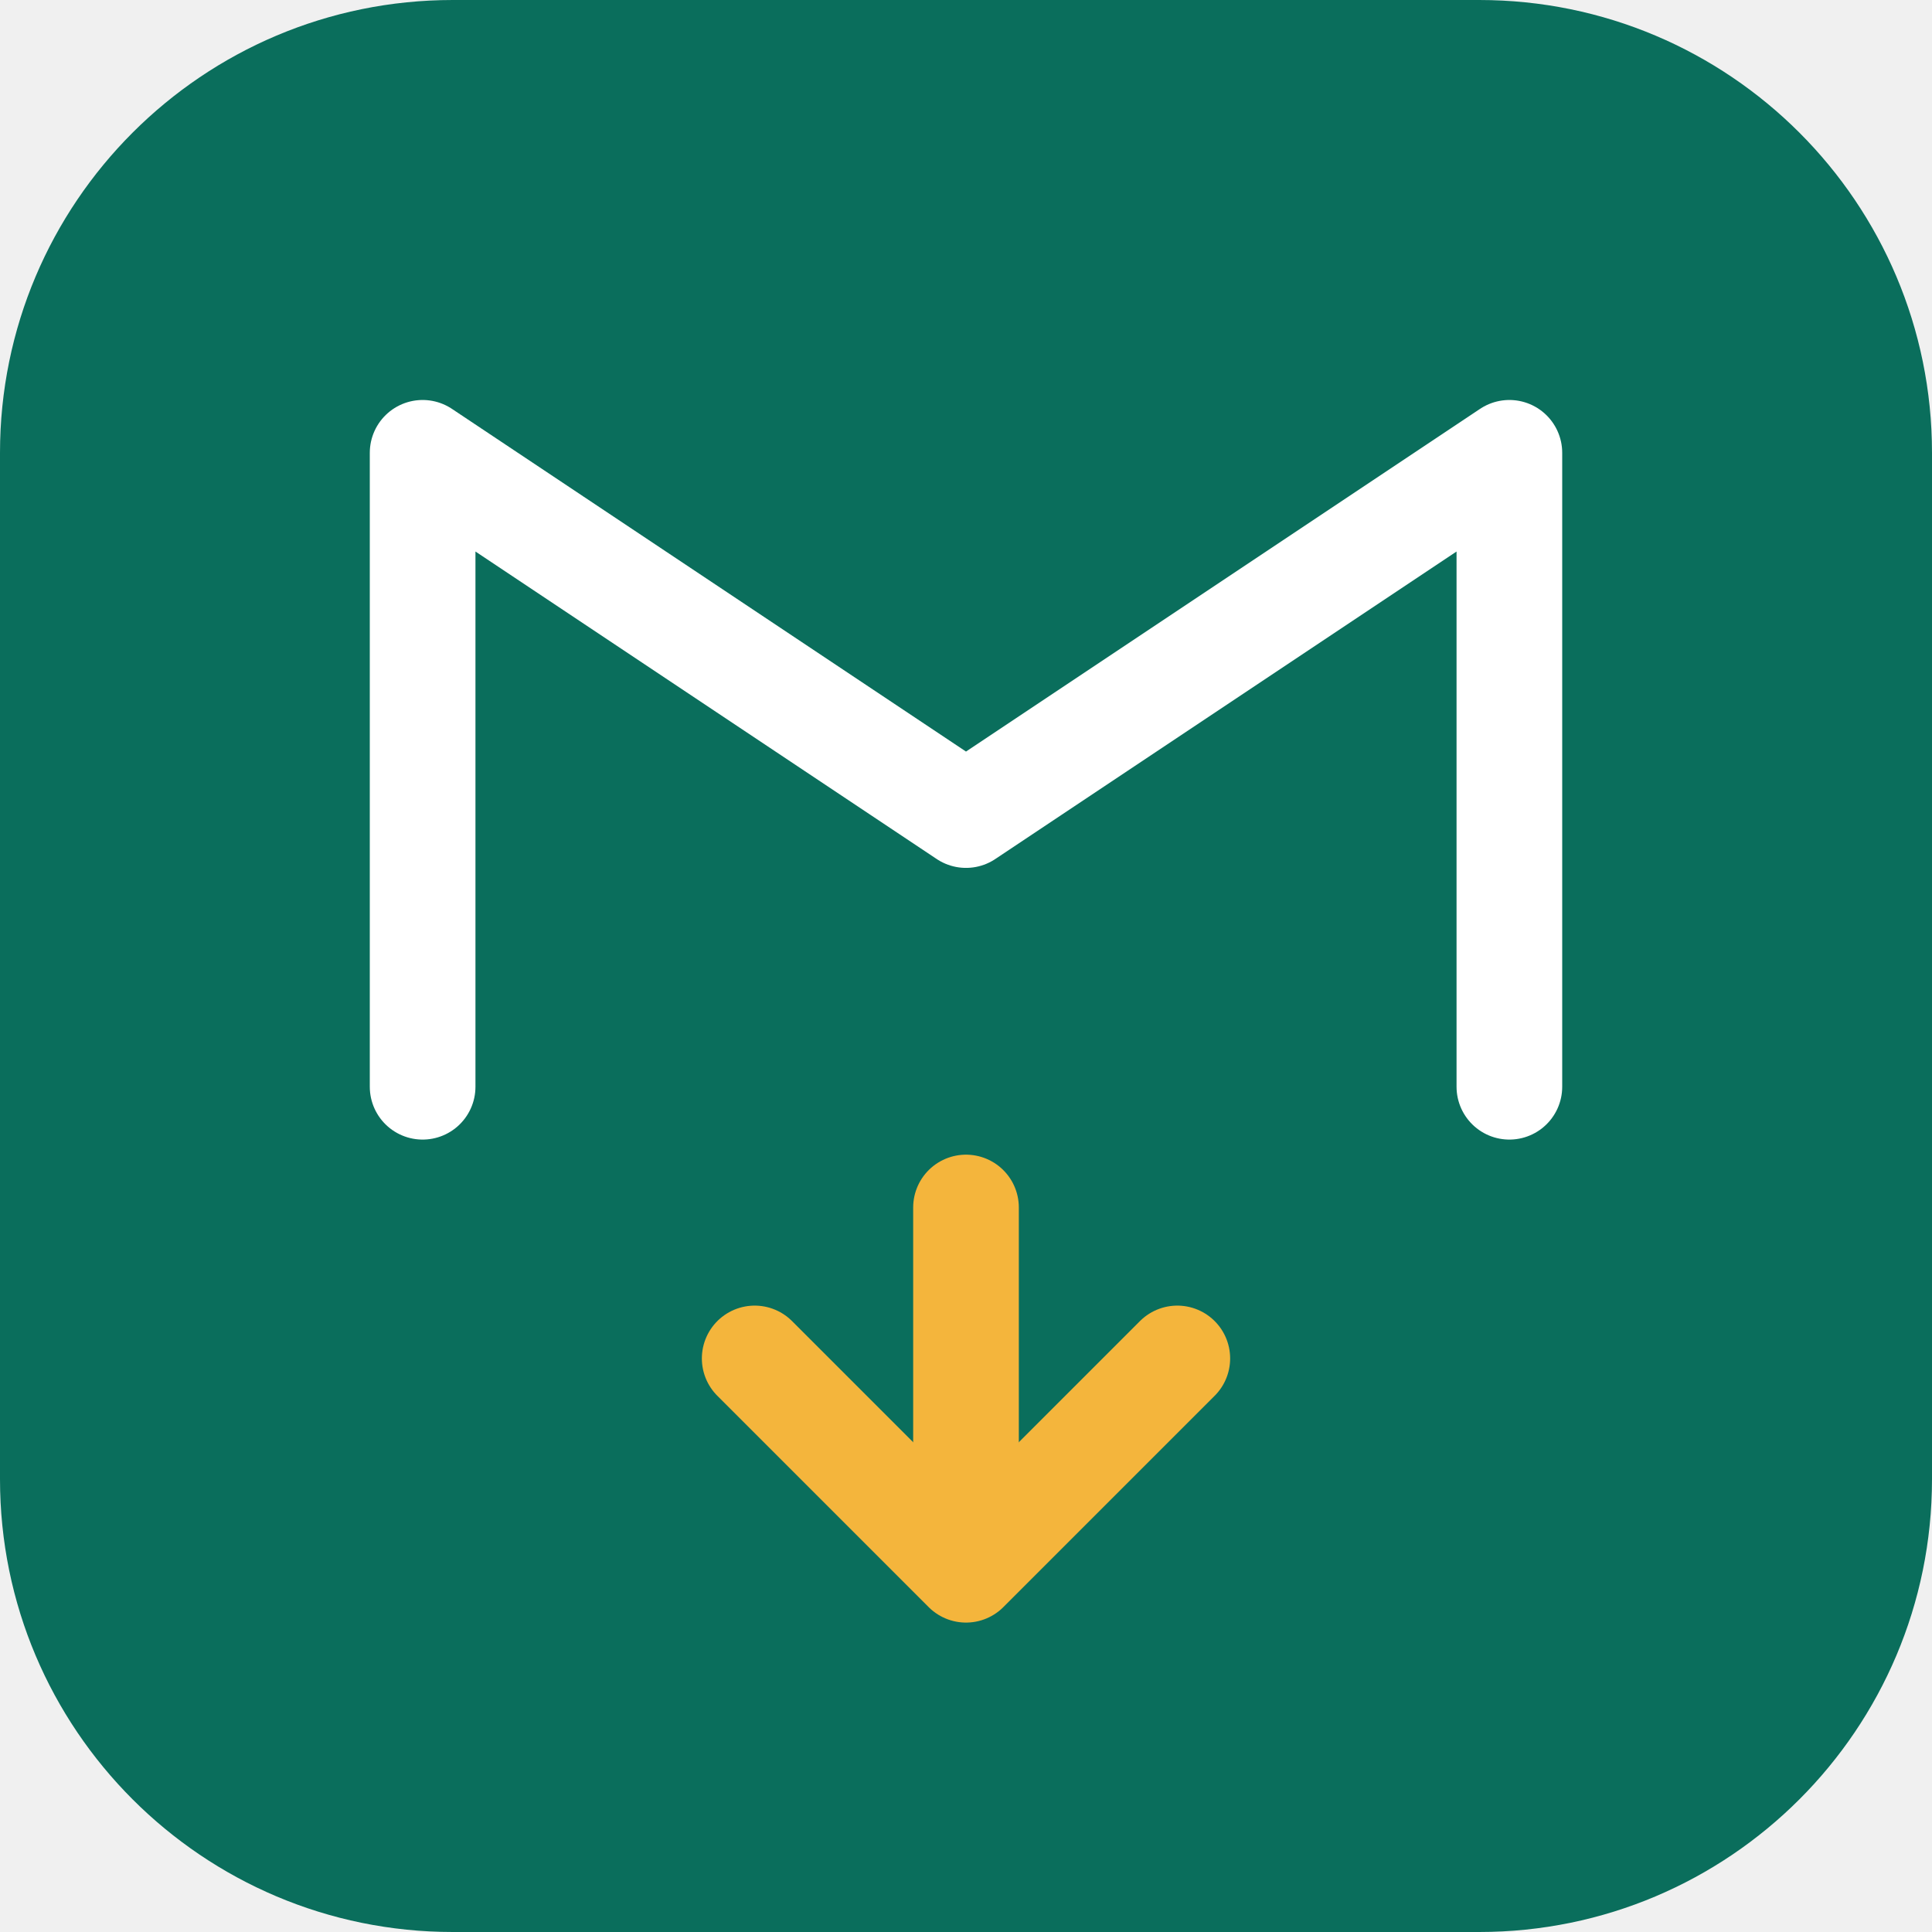
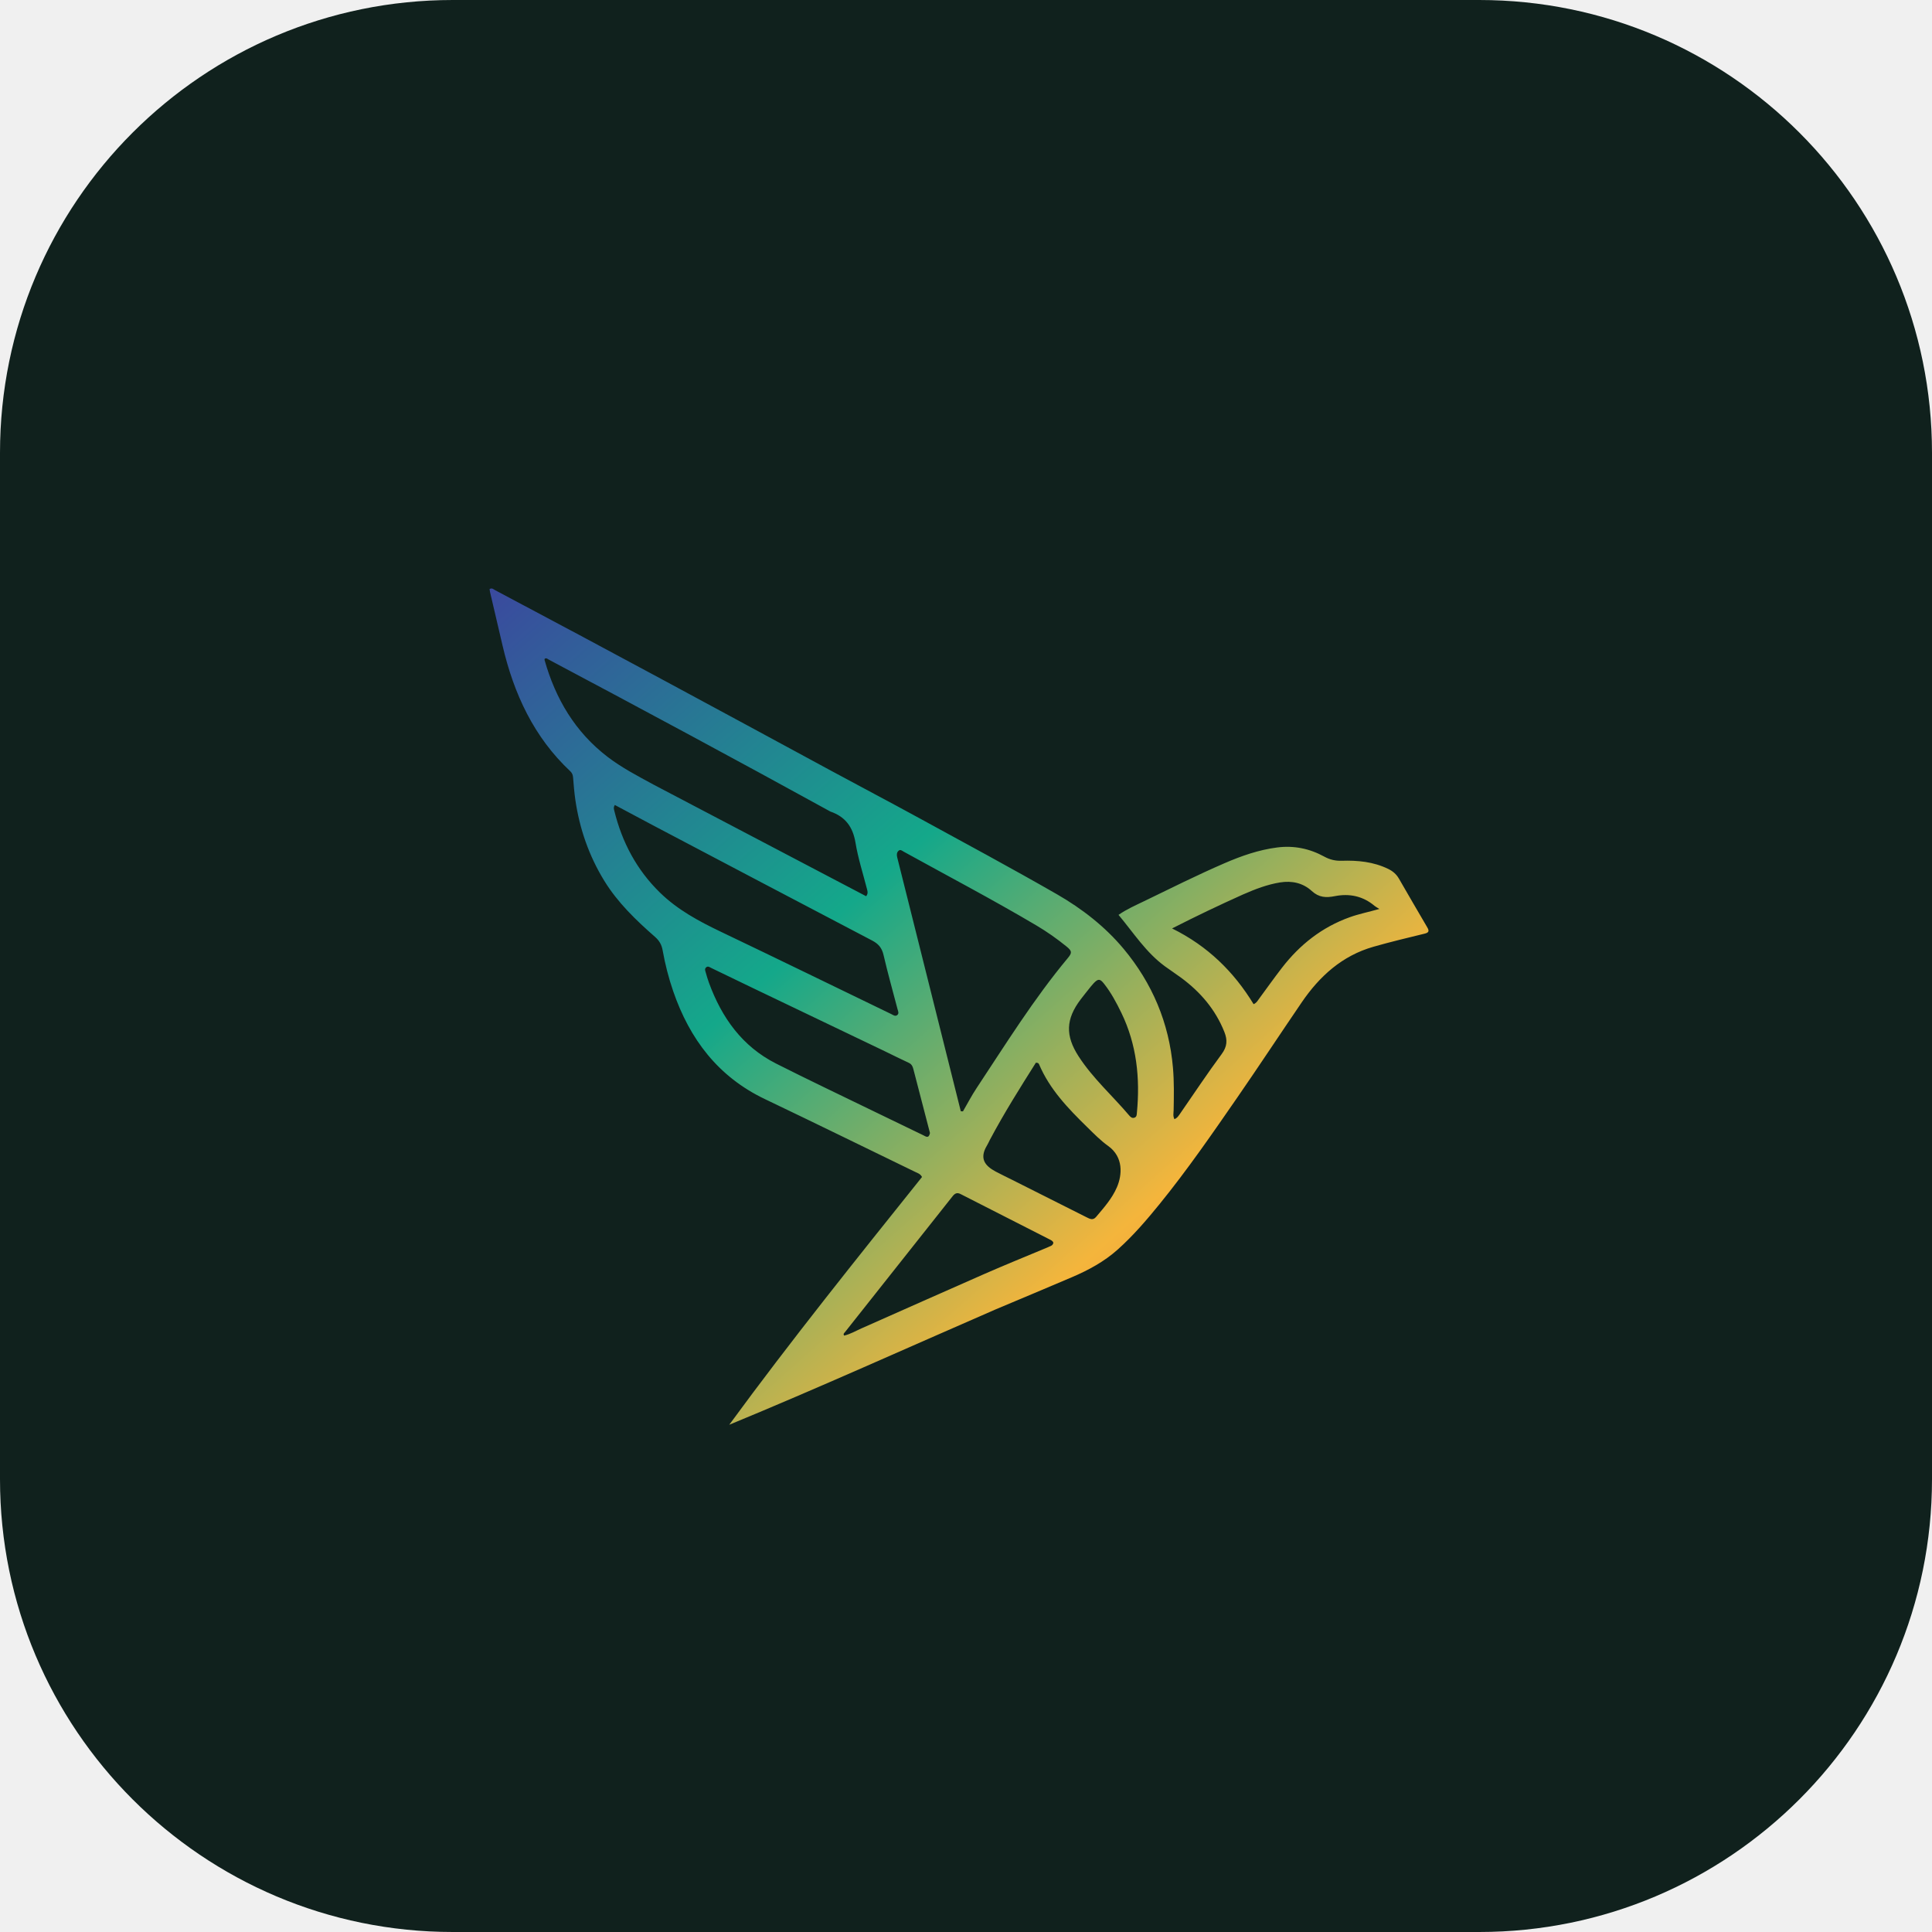
- <svg xmlns="http://www.w3.org/2000/svg" viewBox="0 0 64 64" width="128" height="128" role="img" aria-label="GRU953 Markdown app icon">
-   <rect width="64" height="64" rx="15" fill="#0A6E5C" />
-   <path d="M14 36 L14 15 L32 27 L50 15 L50 36" fill="none" stroke="#FFFFFF" stroke-width="3.5" stroke-linecap="round" stroke-linejoin="round" />
-   <line x1="32" y1="40" x2="32" y2="51" stroke="#F4B53C" stroke-width="3.5" stroke-linecap="round" />
-   <path d="M25 45 L32 52 L39 45" fill="none" stroke="#F4B53C" stroke-width="3.5" stroke-linecap="round" stroke-linejoin="round" />
+ <svg xmlns="http://www.w3.org/2000/svg" viewBox="0 0 64 64" width="256" height="256" role="img" aria-label="GRU953 Markdown app icon">
+   <defs>
+     <linearGradient id="g" x1="0" y1="0" x2="1" y2="1">
+       <stop offset="0%" stop-color="#3A4A9E" />
+       <stop offset="38%" stop-color="#14A88A" />
+       <stop offset="72%" stop-color="#F4B53C" />
+       <stop offset="100%" stop-color="#E15B3C" />
+     </linearGradient>
+   </defs>
+   <rect width="64" height="64" rx="15" fill="#10211D" />
+   <svg x="12" y="12" width="40" height="40" viewBox="0 0 1024 1024">
+     <path d="M537.12,803.212   C461.706,836.002 387.125,869.755 311.224,901.044   C363.779,829.261 419.384,760.063 474.698,690.932   C473.236,688.154 471.007,687.632 469.12,686.715   C426.562,666.052 384.076,645.241 341.394,624.838   C301.78,605.903 277.685,574.02 263.708,533.432   C259.798,522.08 256.837,510.453 254.731,498.651   C253.889,493.934 251.901,490.482 248.327,487.349   C232.132,473.148 216.634,458.292 205.232,439.717   C192.238,418.548 184.288,395.591 180.71,371.088   C179.797,364.841 179.31,358.526 178.804,352.228   C178.633,350.106 178.048,348.387 176.488,346.924   C145.44,317.817 128.538,281.074 119.004,240.359   C115.44,225.14 111.88,209.92 108.33,194.697   C108.149,193.923 108.082,193.123 107.965,192.36   C110.022,191.078 111.33,192.565 112.677,193.279   C207.93,243.733 302.735,295.019 397.51,346.362   C422.26,359.769 447.187,372.849 471.885,386.35   C511.046,407.757 550.365,428.901 589.061,451.126   C610.339,463.347 629.978,478.623 645.67,497.449   C669.854,526.463 684.255,560.204 687.51,598.315   C688.535,610.317 688.314,622.273 688.082,634.263   C688.035,636.69 687.371,639.197 688.744,641.882   C691.309,640.884 692.527,638.703 693.896,636.729   C705.477,620.031 716.692,603.063 728.781,586.741   C733.494,580.378 733.875,574.872 731.106,567.924   C723.517,548.886 710.802,534.061 694.528,522.03   C689.975,518.665 685.217,515.578 680.647,512.233   C664.648,500.523 654.146,483.935 641.346,468.633   C648.447,463.733 655.764,460.563 662.876,457.115   C685.503,446.144 708.005,434.896 731.088,424.898   C745.471,418.669 760.162,413.493 775.887,411.481   C790.182,409.653 803.431,412.443 815.856,419.245   C820.589,421.836 825.263,422.925 830.588,422.753   C844.181,422.314 857.52,423.584 870.024,429.656   C873.904,431.54 876.941,434.1 879.11,437.867   C887.09,451.728 895.151,465.542 903.231,479.345   C904.913,482.219 904.584,483.672 901.006,484.546   C886.456,488.1 871.872,491.573 857.476,495.691   C831.027,503.258 811.878,520.58 796.73,542.781   C778.421,569.616 760.569,596.764 742.097,623.485   C720.878,654.18 699.69,684.929 676.143,713.917   C665.129,727.476 653.761,740.748 640.641,752.468   C629.126,762.754 615.895,769.895 601.908,775.874   C580.472,785.037 558.955,794.013 537.12,803.212  M464.101,461.488   C478.598,519.393 493.095,577.297 507.592,635.202   C508.204,635.223 508.816,635.244 509.428,635.264   C513.25,628.697 516.757,621.92 520.946,615.595   C545.764,578.124 569.493,539.883 598.361,505.247   C602.133,500.722 601.873,499.221 597.17,495.409   C589.137,488.899 580.7,482.941 571.805,477.675   C534.83,455.786 496.789,435.812 459.185,415.052   C457.822,414.299 456.331,412.802 454.686,414.396   C453.071,415.96 453.202,418.016 453.702,420.021   C457.08,433.584 460.477,447.143 464.101,461.488  M247.167,358.258   C307.242,389.792 367.318,421.326 427.322,452.822   C429.04,450.623 428.58,448.873 428.119,447.072   C424.738,433.866 420.5,420.8 418.279,407.4   C416.067,394.056 409.635,385.354 397.003,381.023   C396.848,380.969 396.712,380.862 396.566,380.781   C317.5,337.283 237.995,294.599 158.309,252.25   C157.235,251.679 156.182,250.485 154.731,251.453   C154.674,251.828 154.512,252.177 154.592,252.459   C163.899,285.411 180.541,313.604 208.089,334.681   C220.043,343.828 233.355,350.749 247.167,358.258  M246.093,392.456   C235.452,386.783 224.812,381.11 214.213,375.458   C212.87,377.518 213.409,378.966 213.763,380.403   C220.334,407.021 232.676,430.408 252.413,449.698   C267.417,464.362 285.5,474.067 304.238,483.015   C352.461,506.042 400.482,529.494 448.593,552.757   C450.187,553.527 451.923,555.003 453.673,553.629   C455.45,552.233 454.37,550.239 453.921,548.516   C449.931,533.219 445.614,517.999 442.059,502.603   C440.684,496.648 437.741,493.197 432.46,490.432   C370.498,457.998 308.631,425.381 246.093,392.456  M481.448,653.65   C476.854,635.941 472.275,618.228 467.647,600.527   C466.982,597.983 466.421,595.457 463.509,594.123   C456.555,590.937 449.741,587.447 442.841,584.141   C405.903,566.44 368.951,548.77 332.017,531.064   C320.006,525.306 308.043,519.45 296.028,513.703   C294.635,513.036 293.103,511.67 291.476,513.296   C290.159,514.612 290.924,516.153 291.309,517.54   C292.11,520.426 292.96,523.308 293.986,526.119   C304.811,555.76 322.163,580.185 350.936,594.742   C378.122,608.497 405.669,621.539 433.067,634.874   C447.289,641.796 461.516,648.707 475.783,655.537   C477.804,656.505 480.416,658.722 481.448,653.65  M532.151,659.605   C531.4,661.09 530.745,662.634 529.882,664.051   C523.046,675.271 528.059,681.428 537.109,686.292   C541.653,688.733 546.33,690.926 550.941,693.243   C572.06,703.858 593.182,714.466 614.288,725.107   C617.063,726.507 619.677,727.908 622.305,724.801   C628.974,716.916 635.901,709.164 640.014,699.556   C644.485,689.112 645.664,673.975 632.513,664.576   C626.056,659.961 620.4,654.157 614.698,648.568   C598.613,632.805 582.991,616.646 573.99,595.436   C573.663,594.667 573.194,593.962 571.254,594.018   C557.984,615.049 544.427,636.505 532.151,659.605  M746.826,451.379   C726.907,460.325 707.206,469.711 686.752,480.149   C717.035,495.086 739.227,516.979 755.889,544.367   C758.298,543.336 759.053,541.804 760.03,540.476   C766.64,531.494 773.094,522.391 779.906,513.565   C795.09,493.889 813.905,479.045 837.537,470.589   C845.156,467.863 853.088,466.294 862.56,463.625   C860.462,462.298 859.391,461.783 858.513,461.039   C848.647,452.684 837.151,450.325 824.814,452.756   C817.398,454.218 811.355,454.013 805.249,448.414   C797.841,441.621 788.476,439.476 778.282,441.137   C767.49,442.895 757.442,446.731 746.826,451.379  M581.078,750.671   C582.998,749.589 585.716,749.45 586.099,746.585   C585.506,745.101 584.232,744.541 583.073,743.95   C557.855,731.096 532.608,718.297 507.412,705.4   C504.358,703.838 502.499,704.889 500.622,707.261   C470.24,745.646 439.824,784.003 409.443,822.388   C408.818,823.178 407.548,823.973 408.69,825.436   C413.928,824.185 418.539,821.437 423.387,819.292   C458.093,803.942 492.731,788.439 527.488,773.208   C545.007,765.532 562.731,758.325 581.078,750.671  M617.881,529.376   C614.994,533.028 612.041,536.63 609.231,540.34   C596.57,557.056 596.152,571.074 607.469,588.582   C619.577,607.312 636.293,622.071 650.56,638.937   C651.665,640.244 653.031,641.3 654.907,640.61   C656.875,639.886 656.774,638.021 656.928,636.405   C659.726,607.08 656.788,578.635 643.777,551.769   C639.567,543.076 635.017,534.566 628.997,526.956   C625.63,522.698 624.02,522.695 620.308,526.584   C619.619,527.305 618.984,528.078 617.881,529.376  z" fill="url(#g)" />
+   </svg>
</svg>
